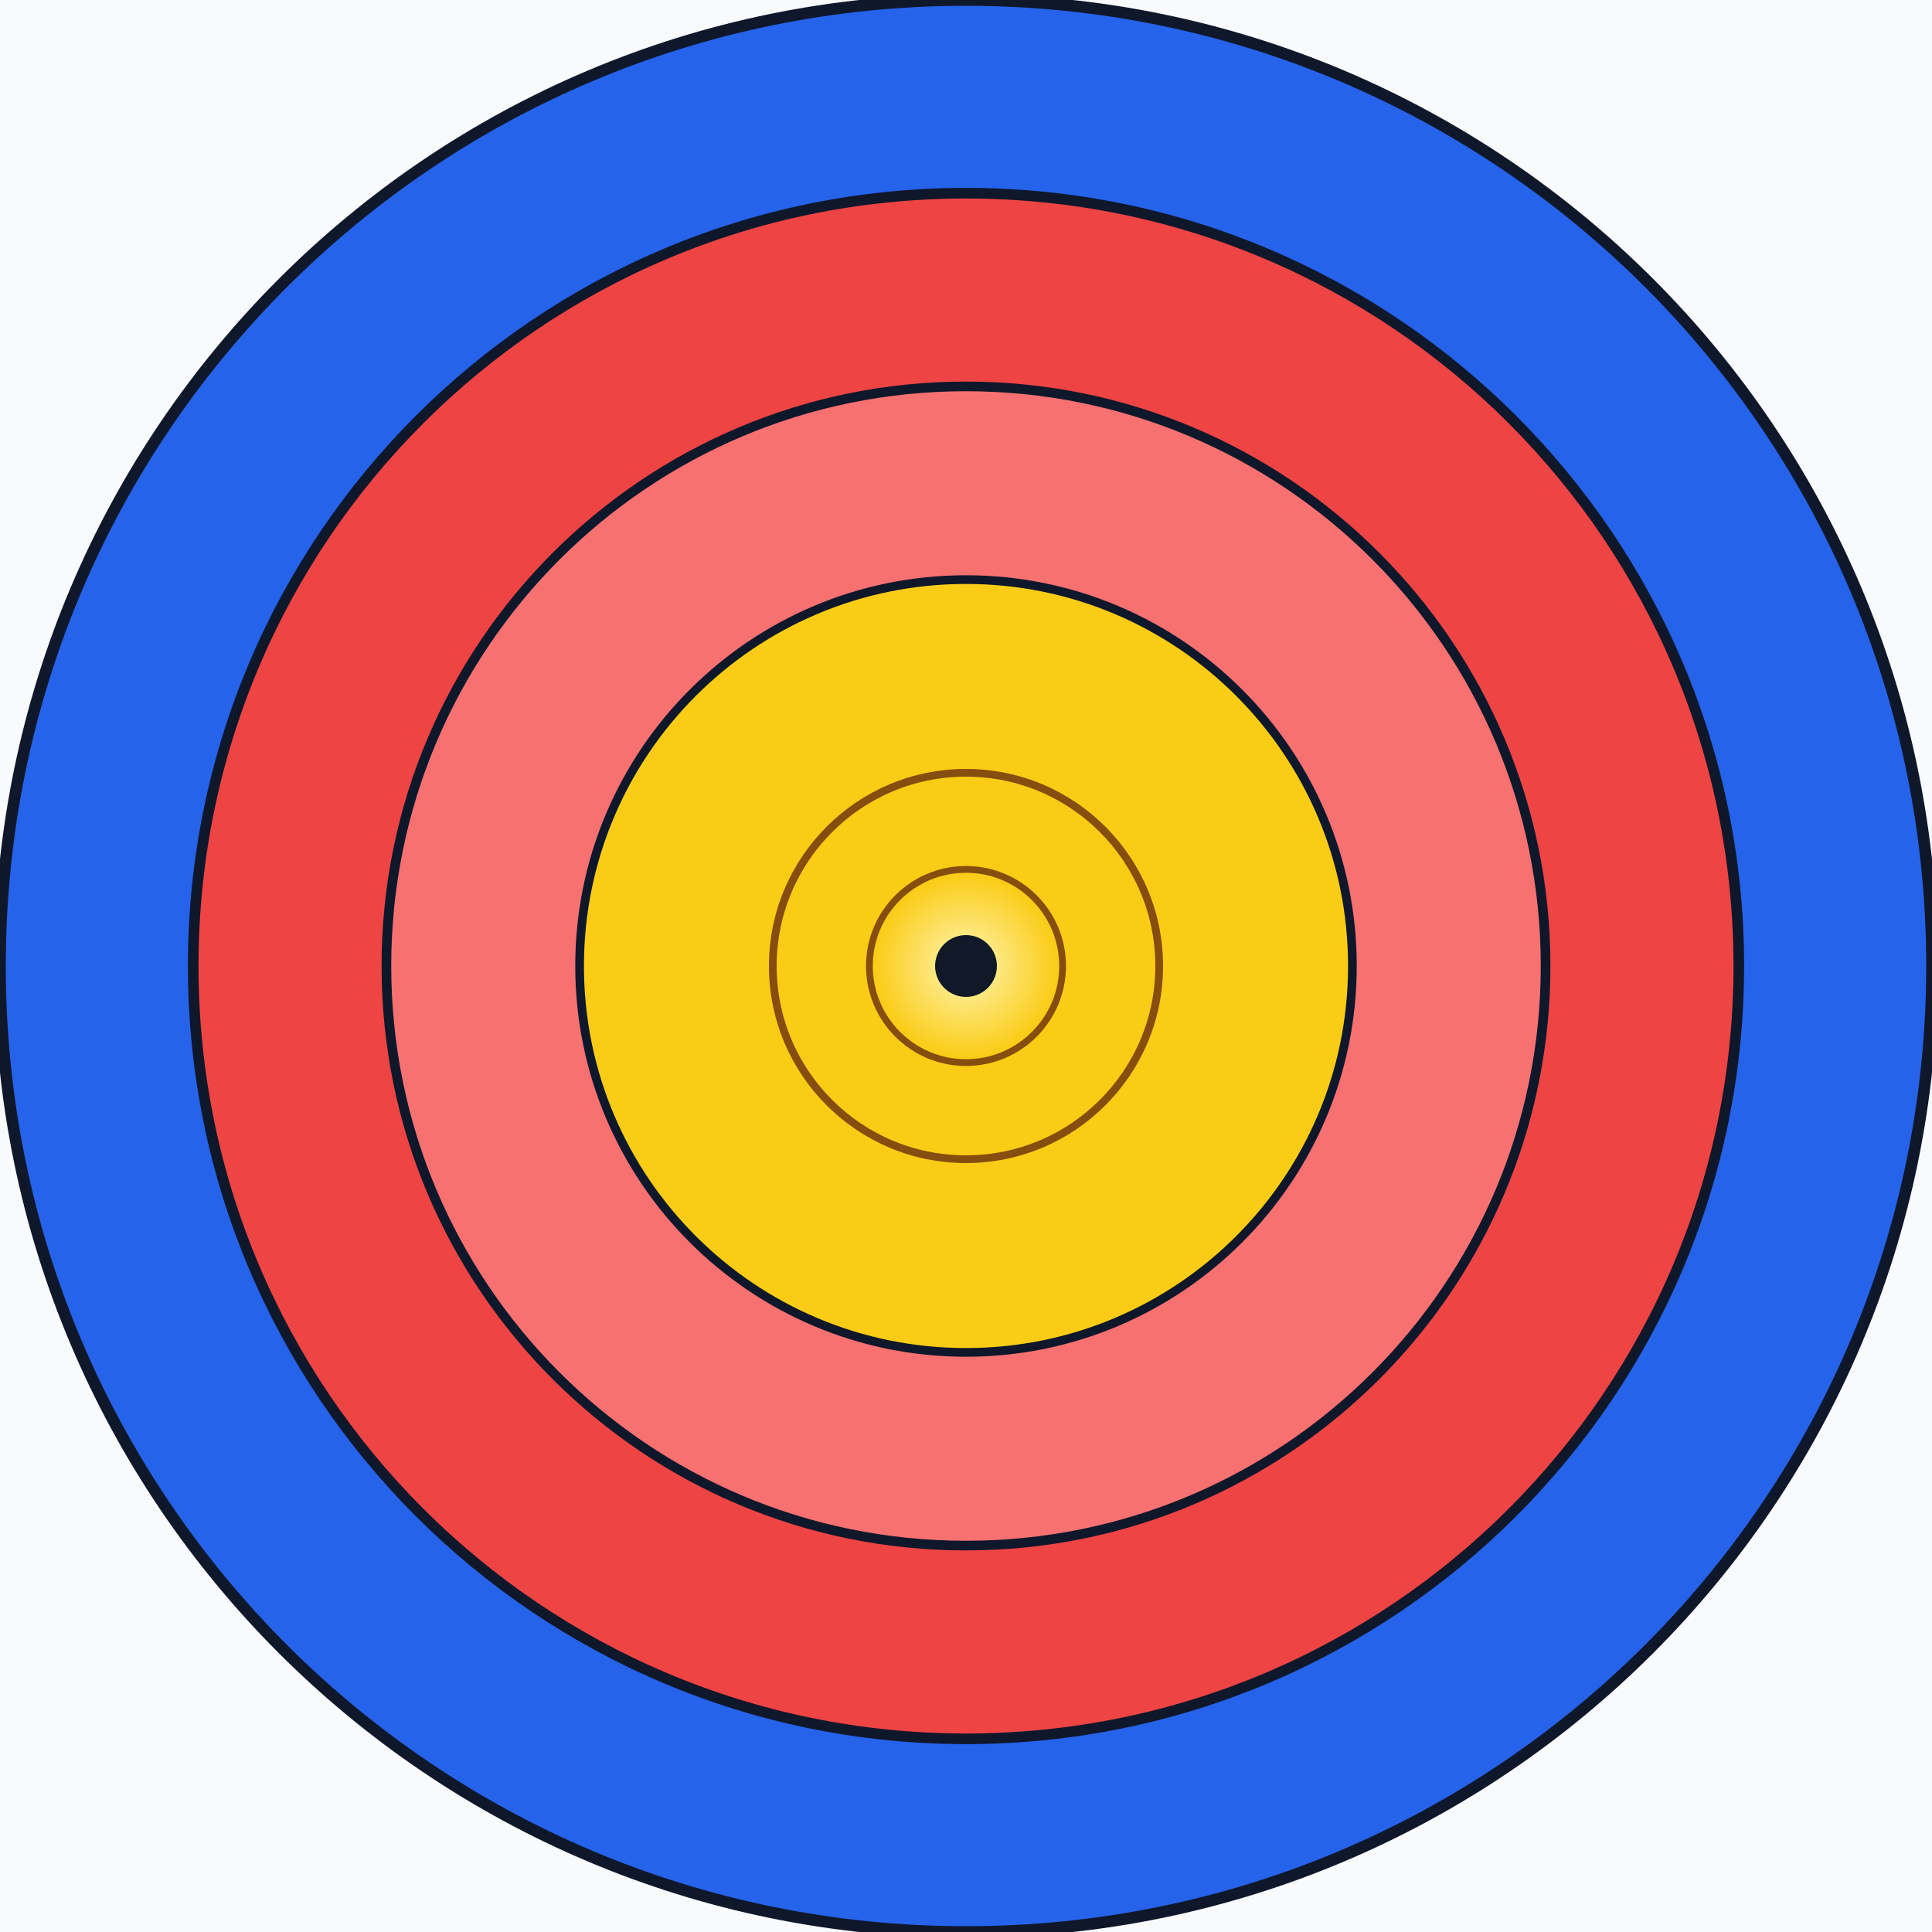
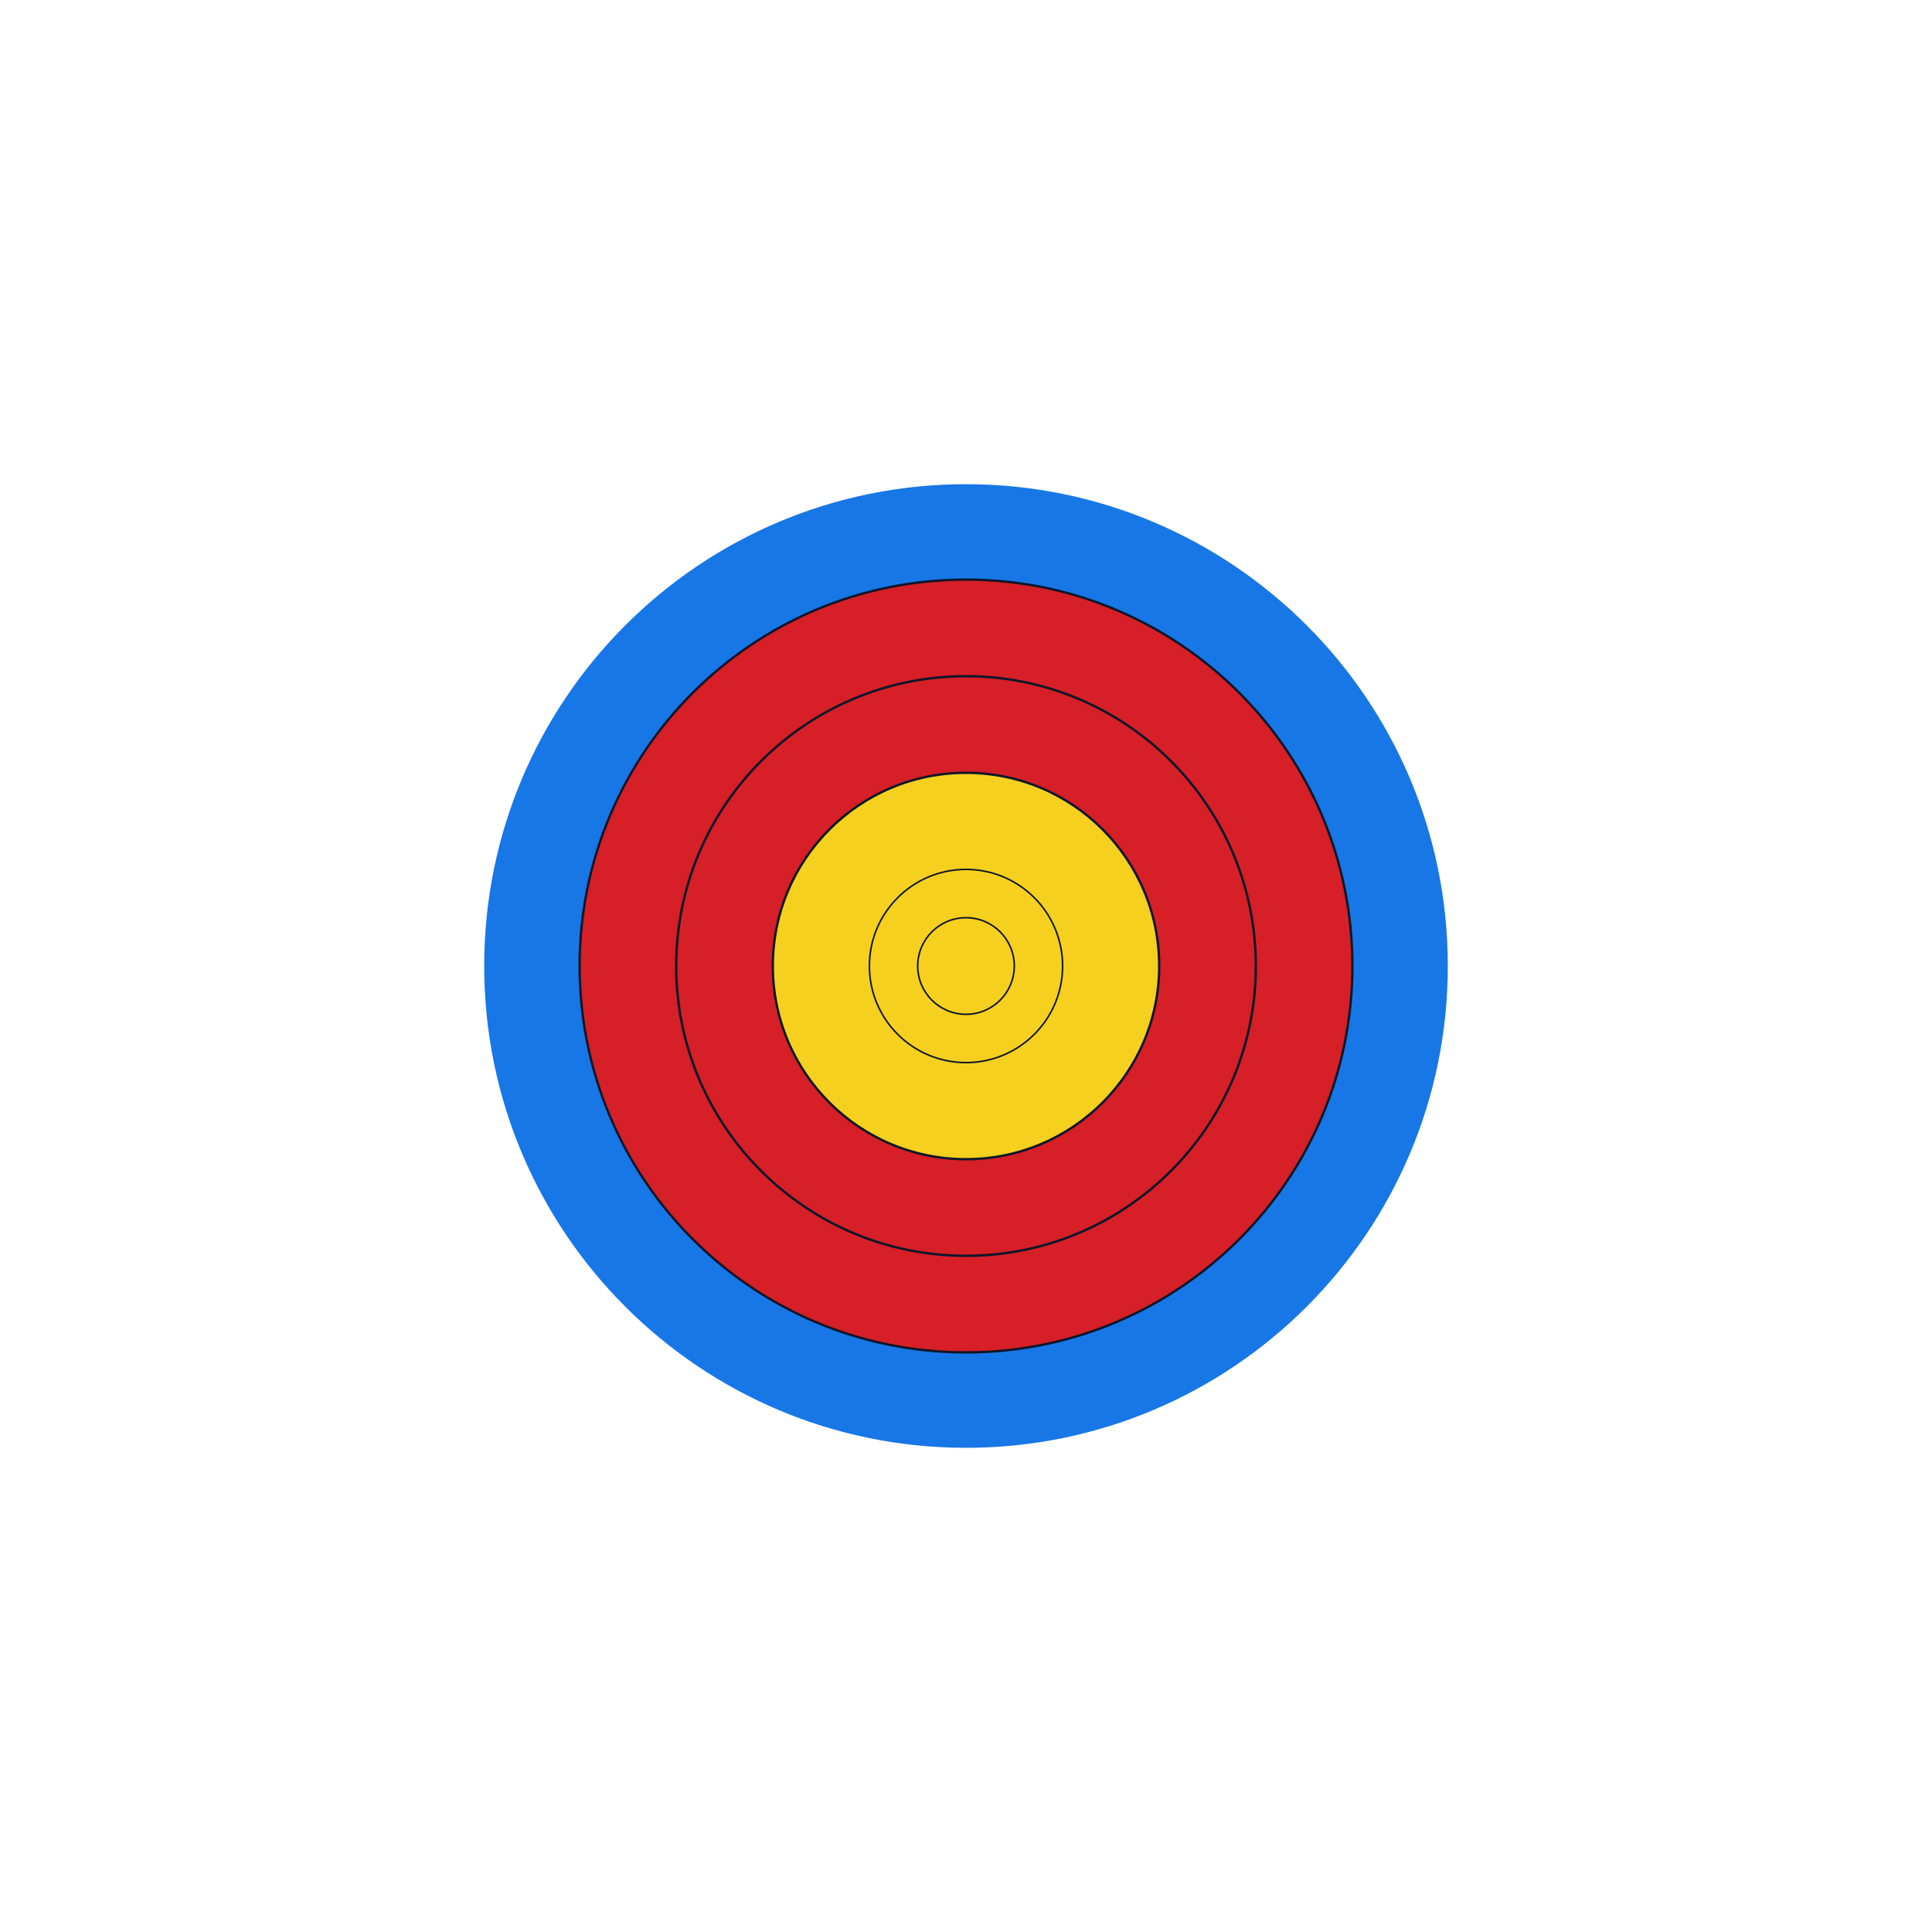
- <svg xmlns="http://www.w3.org/2000/svg" width="400" height="400" viewBox="0 0 100 100" role="img" aria-label="六分靶">
+ <svg xmlns="http://www.w3.org/2000/svg" viewBox="0 0 1220 1220" role="img" aria-label="六分靶">
  <defs>
-     <radialGradient id="center-glow" cx="50%" cy="50%" r="60%">
-       <stop offset="0%" stop-color="#fef9c3" stop-opacity="0.95" />
-       <stop offset="80%" stop-color="#facc15" stop-opacity="0.9" />
-       <stop offset="100%" stop-color="#eab308" stop-opacity="0.85" />
-     </radialGradient>
+     <style>
+       .stroke-dark { stroke: #0f172a; vector-effect: non-scaling-stroke; }
+       .stroke-light { stroke: #ffffff; vector-effect: non-scaling-stroke; }
+       .stroke-thin { stroke-width: 1.5; }
+       .stroke-thinner { stroke-width: 1; }
+       .ring-fill { fill-opacity: 1; }
+     </style>
  </defs>
-   <rect width="100" height="100" fill="#f8fafc" />
-   <circle cx="50" cy="50" r="50" fill="#2563eb" stroke="#0f172a" stroke-width="0.6" />
-   <circle cx="50" cy="50" r="40" fill="#ef4444" stroke="#0f172a" stroke-width="0.55" />
-   <circle cx="50" cy="50" r="30" fill="#f87171" stroke="#0f172a" stroke-width="0.5" />
-   <circle cx="50" cy="50" r="20" fill="#facc15" stroke="#0f172a" stroke-width="0.45" />
-   <circle cx="50" cy="50" r="10" fill="#facc15" stroke="#854d0e" stroke-width="0.4" />
-   <circle cx="50" cy="50" r="5" fill="url(#center-glow)" stroke="#854d0e" stroke-width="0.35" />
-   <circle cx="50" cy="50" r="1.6" fill="#111827" />
+   <rect width="1220" height="1220" fill="#ffffff" />
+   <g transform="translate(610 610)">
+     <circle r="305" fill="#1877e6" class="stroke-light stroke-thin ring-fill" />
+     <circle r="244" fill="#d61f26" class="stroke-dark stroke-thin ring-fill" />
+     <circle r="183" fill="#d61f26" class="stroke-dark stroke-thin ring-fill" />
+     <circle r="122" fill="#f6d01f" class="stroke-dark stroke-thin ring-fill" />
+     <circle r="61" fill="#f6d01f" class="stroke-dark stroke-thinner ring-fill" />
+     <circle r="30.5" fill="#f6d01f" class="stroke-dark stroke-thinner ring-fill" />
+   </g>
</svg>
